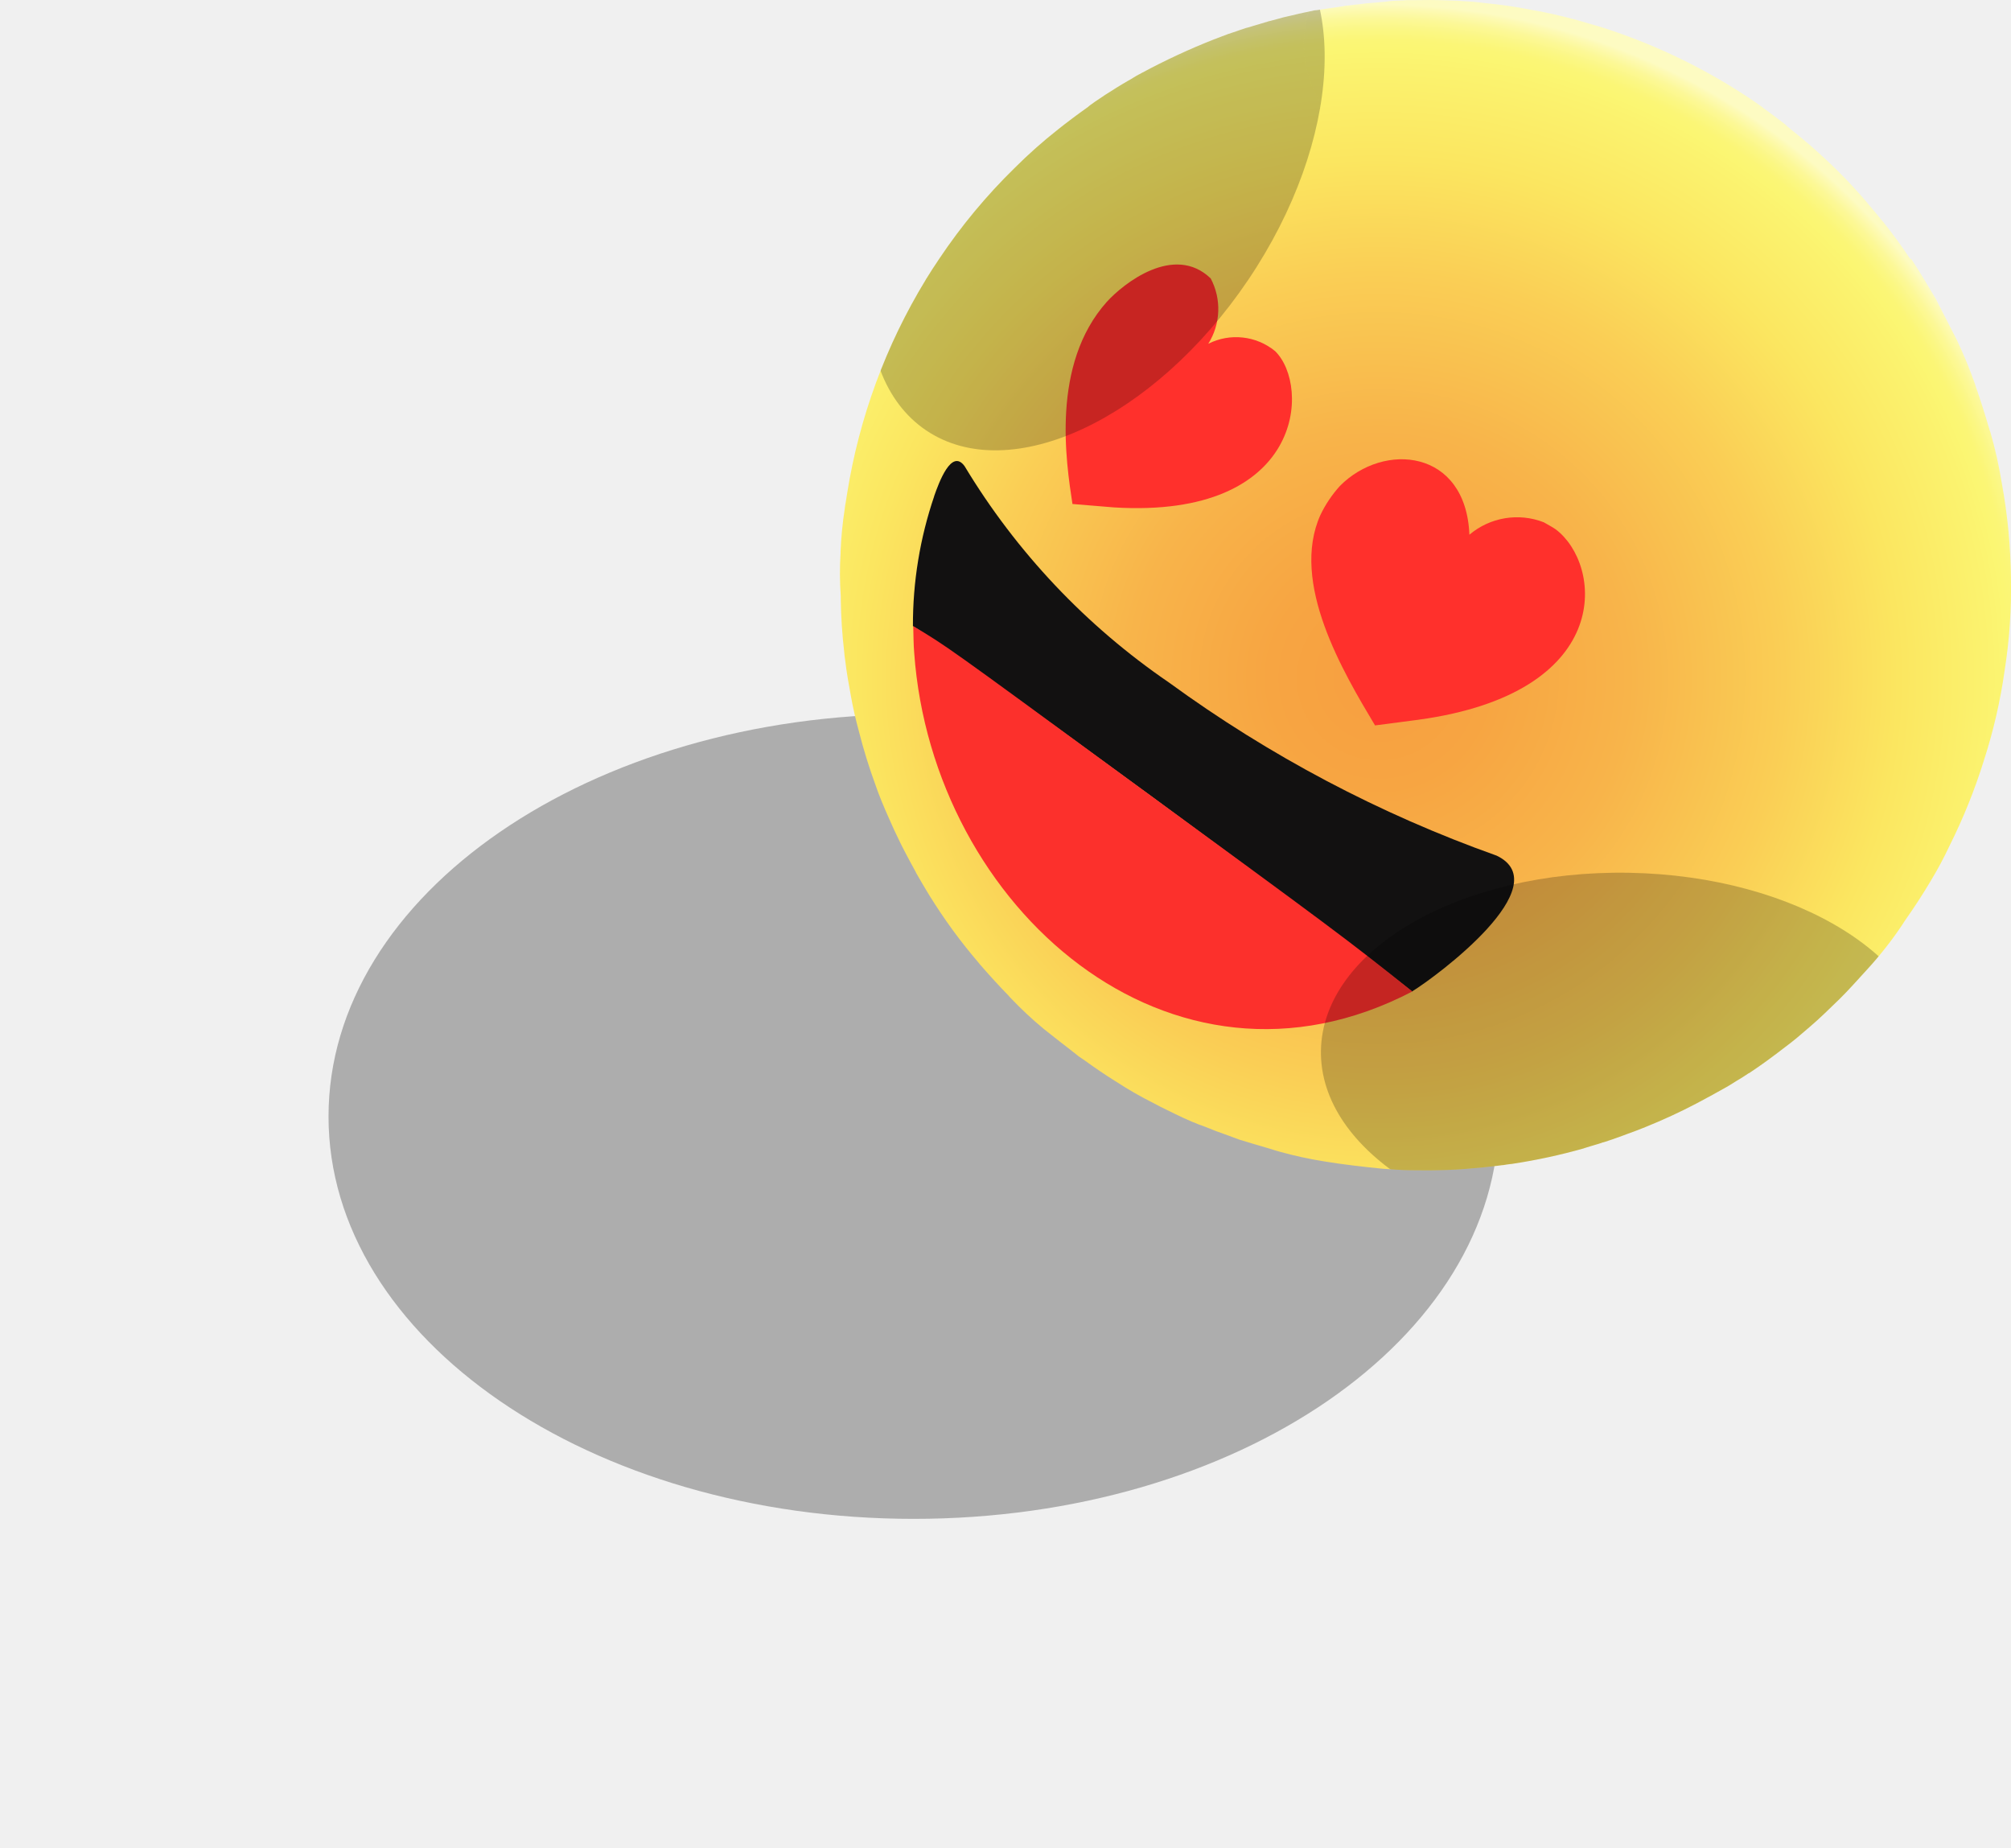
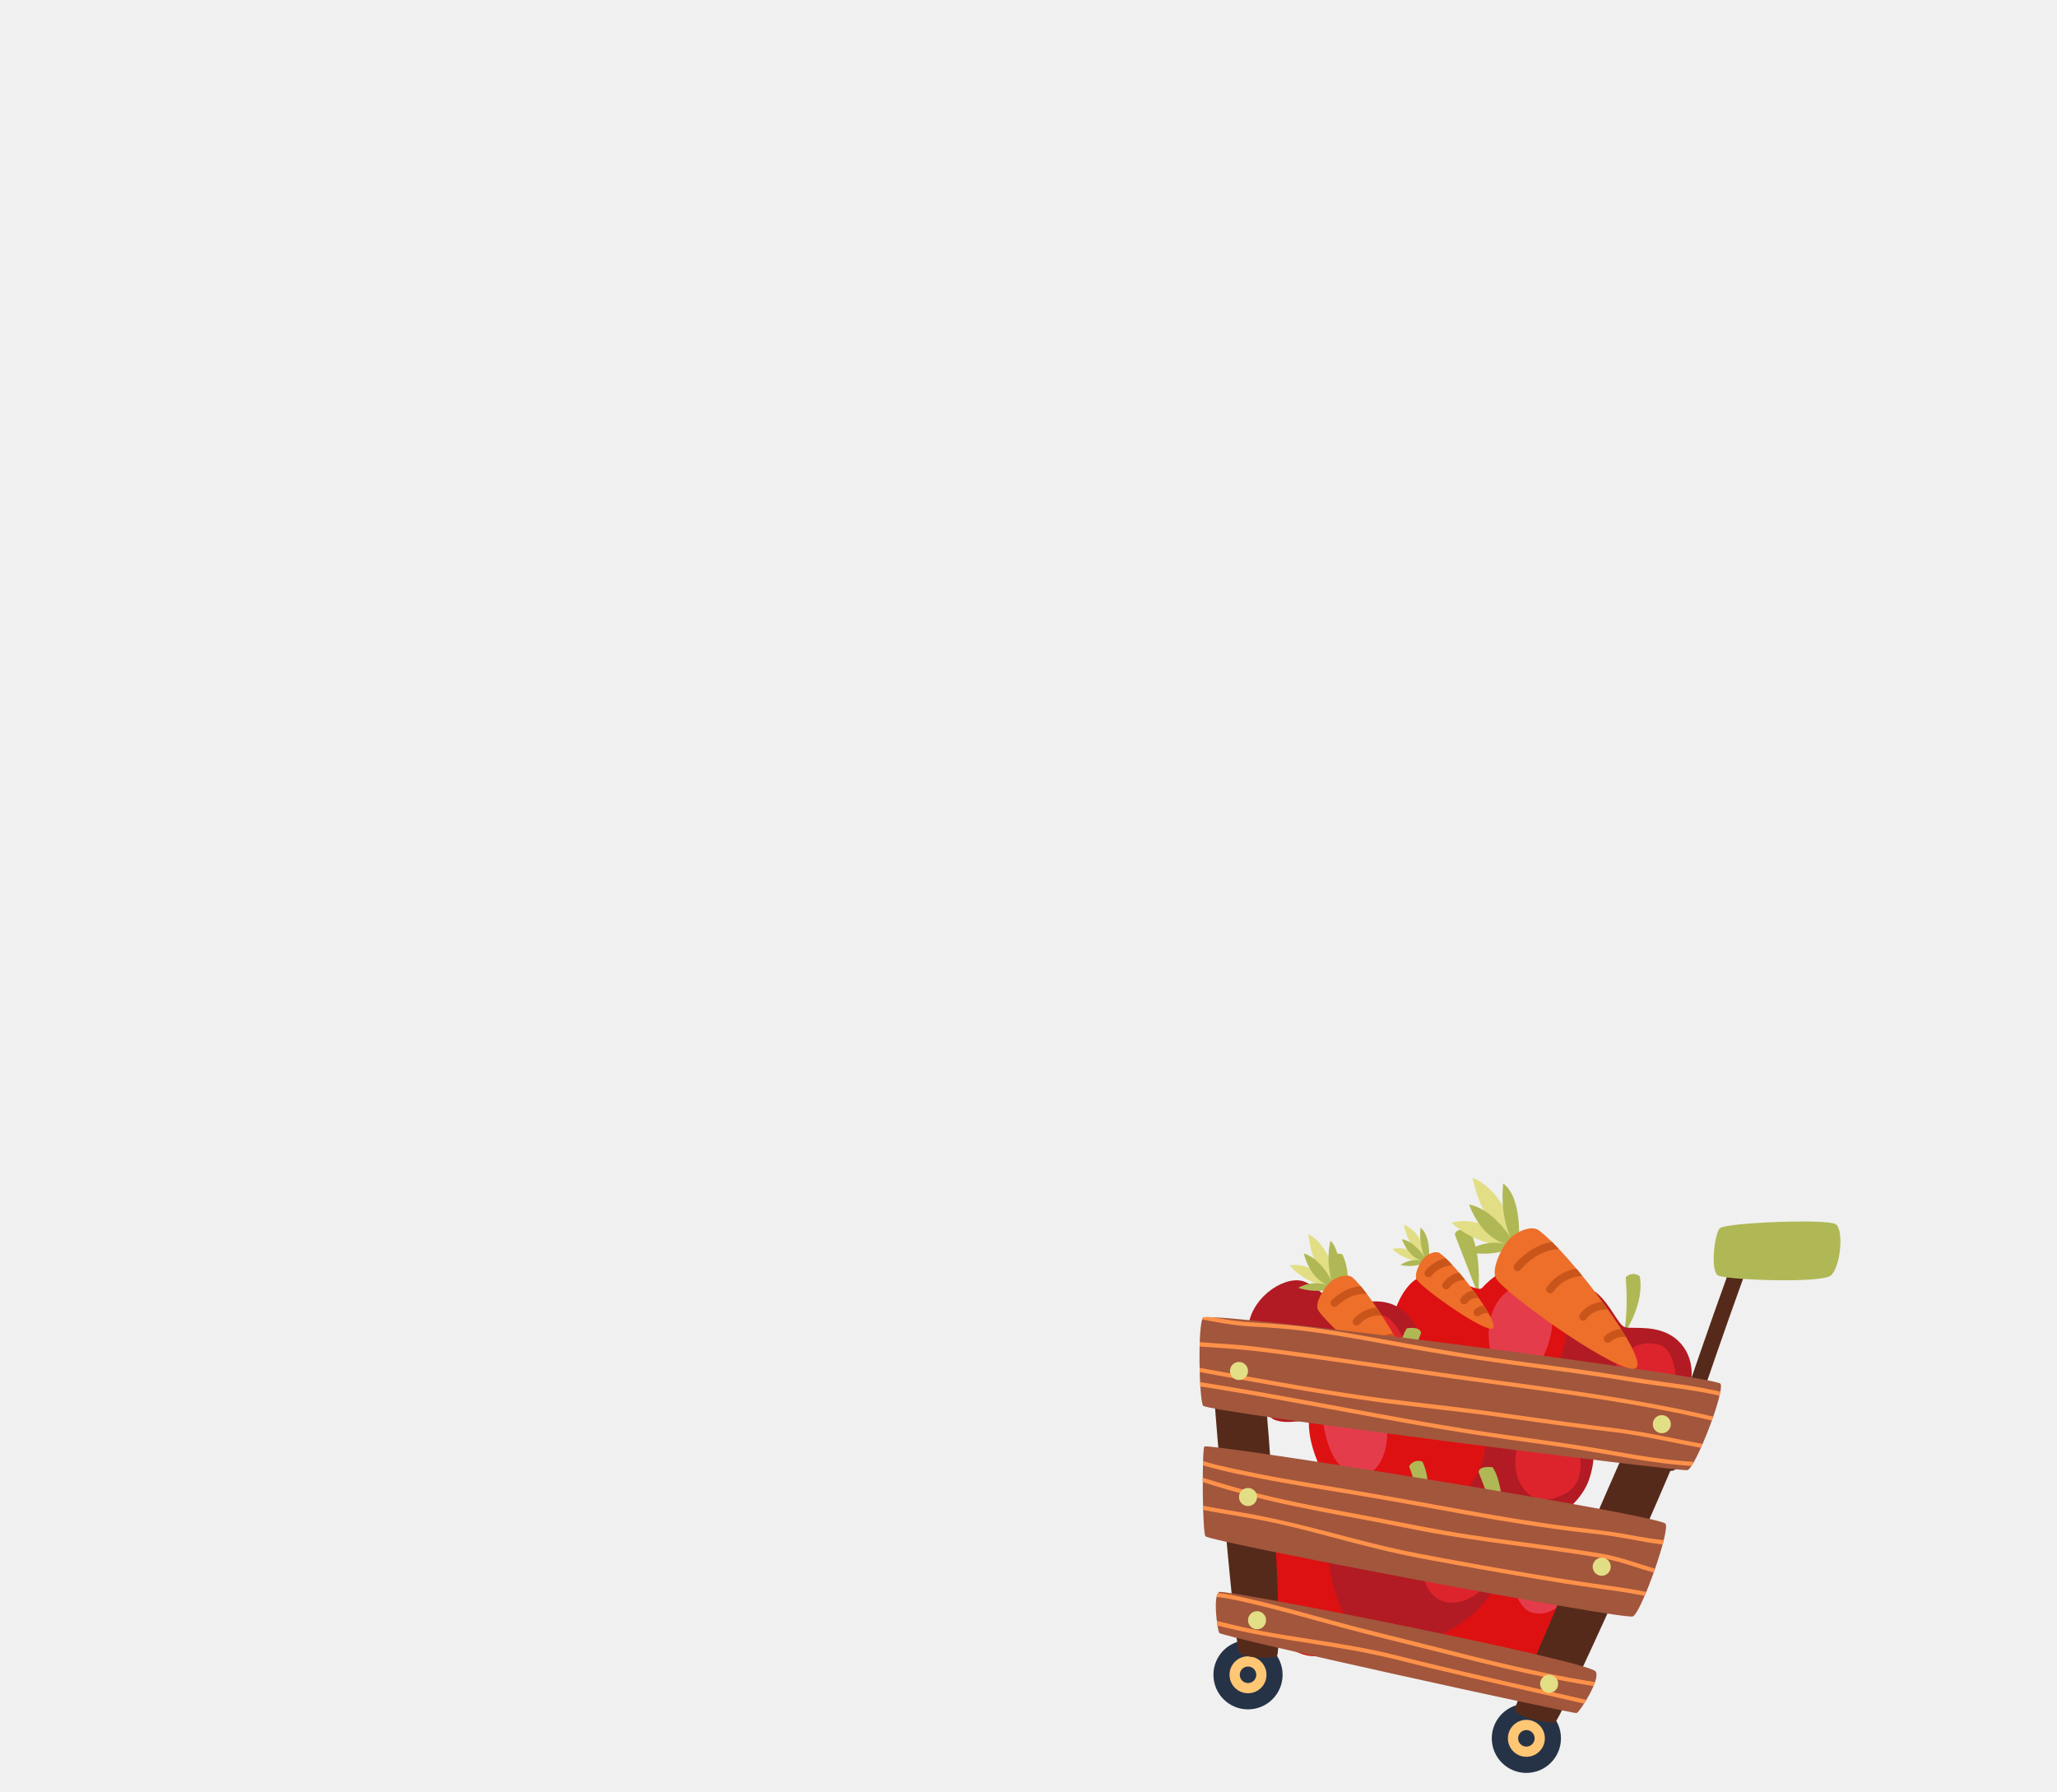
- <svg xmlns="http://www.w3.org/2000/svg" xmlns:xlink="http://www.w3.org/1999/xlink" width="82.478" height="75.758" viewBox="0 0 82.478 75.758">
+ <svg xmlns="http://www.w3.org/2000/svg" width="520" height="453" viewBox="0 0 520 453">
  <defs>
-     <radialGradient id="radial-gradient" cx="0.471" cy="0.58" r="0.575" gradientTransform="matrix(-0.999, -0.004, -0.004, 1, 0.933, 0.001)" gradientUnits="objectBoundingBox">
-       <stop offset="0" stop-color="#f79f40" />
-       <stop offset="0.163" stop-color="#f7a542" />
-       <stop offset="0.371" stop-color="#f8b44a" />
-       <stop offset="0.601" stop-color="#face55" />
-       <stop offset="0.771" stop-color="#fbe660" />
-       <stop offset="0.91" stop-color="#fbf36f" />
-       <stop offset="0.932" stop-color="#fbf672" />
-       <stop offset="0.947" stop-color="#fbf676" />
-       <stop offset="0.962" stop-color="#fbf783" />
-       <stop offset="0.978" stop-color="#fcf897" />
-       <stop offset="0.994" stop-color="#fdfab4" />
-       <stop offset="1" stop-color="#fdfbc2" />
-     </radialGradient>
-     <clipPath id="clip-path">
-       <path id="Trazado_116496" data-name="Trazado 116496" d="M52.65,29.84v-.06c0-.11-.03-.77-.15-1.75-.01-.09-.02-.17-.03-.26-.02-.12-.04-.25-.06-.38a23.894,23.894,0,0,0-3.15-8.77c0-.01-.01-.01-.01-.02-.17-.29-.35-.57-.54-.85h0a23.353,23.353,0,0,0-3.06-3.74,20.449,20.449,0,0,0-1.77-1.6c-.39-.32-.78-.62-1.19-.91a.265.265,0,0,1-.06-.05l-.05-.04-.21-.15c-.26-.18-.55-.37-.86-.57h0c-.01-.01-.02-.01-.03-.02-.15-.09-.3-.19-.47-.28-.07-.04-.15-.09-.22-.13s-.12-.07-.19-.11a1.092,1.092,0,0,0-.15-.08,25.413,25.413,0,0,0-2.93-1.4c-.26-.11-.47-.18-.58-.23l-.18-.07-.18-.07c-.01,0-.02-.01-.03-.01l-.04-.01-.3-.1-.04-.01c-.01,0-.03-.01-.04-.01l-.2-.07a2.759,2.759,0,0,0-.27-.08l-.23-.07c-.04-.01-.09-.03-.13-.04-.01,0-.03-.01-.04-.01s-.03-.01-.05-.01a.636.636,0,0,1-.07-.02l-.26-.07-.22-.06c-.07-.02-.14-.03-.21-.05h-.01l-.13-.03-.25-.06-.18-.04a2.049,2.049,0,0,0-.24-.05c-.01,0-.03-.01-.04-.01-.06-.01-.12-.03-.18-.04l-.11-.02-.13-.03h-.02l-.04-.01c-.02,0-.05-.01-.07-.01a1.766,1.766,0,0,1-.2-.04.6.6,0,0,0-.12-.02h0a2.068,2.068,0,0,1-.22-.04l-.19-.03c-.03-.01-.07-.01-.11-.02a.985.985,0,0,0-.17-.02,1,1,0,0,0-.16-.02l-.27-.03-.25-.03c-.03,0-.05-.01-.08-.01h-.02a1.641,1.641,0,0,0-.23-.02l-.34-.03c-.08-.01-.16-.01-.23-.02-.09-.01-.17-.01-.26-.02s-.18-.01-.27-.02A.97.97,0,0,1,29.76,7h-.37c-.48-.01-.96-.01-1.45,0-.11,0-.21,0-.31.01s-.22.01-.32.02c-.07,0-.13.01-.19.01-.16.01-.31.02-.46.04-.05,0-.11.01-.16.01-.22.02-.43.04-.64.07-.1.01-.2.02-.3.04h-.01c-.02,0-.04.01-.06.01q-.24.03-.45.06c-.11.02-.23.04-.34.05-.26.04-.47.08-.61.11-.7.14-1.38.3-2.06.5-.41.11-.77.22-1.21.38a24.021,24.021,0,0,0-5.31,2.61h0c-.17.11-.33.22-.49.33a.265.265,0,0,0-.06.05c-.28.2-.56.4-.84.61a.423.423,0,0,1-.07.05l-.02.02-.02.02c-.01.01-.02.02-.03.02s-.02.01-.03.02c-.08.06-.15.12-.23.18-.15.12-.3.24-.44.36-.08.07-.16.13-.24.2-.16.14-.32.27-.46.4l-.02.02-.02.02c-.03.03-.07.06-.1.09-.75.69-1.21,1.19-1.24,1.22-.23.25-.46.51-.69.77-.16.19-.33.38-.5.59-.01.01-.02.03-.04.04l-.03.03c-.34.42-.69.89-1.08,1.46l-.01.01-.01.01c-.01.01-.01.02-.02.02-.18.26-.36.55-.54.86-.16.26-.32.52-.46.75l-.46.88c-.15.29-.29.56-.42.82a16.758,16.758,0,0,0-.76,1.82h0v.01c-.22.6-.42,1.23-.6,1.84l-.01.02a.037.037,0,0,1-.01.03,17.968,17.968,0,0,0-.5,2.13,23.506,23.506,0,0,0-.17,7.66,22.794,22.794,0,0,0,.82,3.68,23.944,23.944,0,0,0,1.38,3.51,15.311,15.311,0,0,0,.75,1.42c.32.56.68,1.11,1.06,1.66.04.07.09.13.13.2a16,16,0,0,0,1.39,1.8c.34.37.78.88,1.14,1.24s.83.82,1.22,1.15h0c.42.37.6.53.99.83q.72.585,1.47,1.08h.01c.16.11.32.22.49.32.19.12.38.24.55.34.09.05.22.13.36.21a.573.573,0,0,1,.07.04c.15.09.33.18.52.29.04.02.09.05.13.07a22.789,22.789,0,0,0,2.12,1c.18.07.42.17.7.28l.24.09.42.15.3.1.11.03c.01,0,.01,0,.02.01l.16.05a2.759,2.759,0,0,0,.27.08l.26.08c.01,0,.02,0,.02.01a22.1,22.1,0,0,0,2.96.66l.09.01c.08.01.17.03.27.04h.03l.23.03.53.06c.24.03.56.05.79.07s.49.03.74.04h.02c.13.01.25.01.37.01.33.01.77,0,1.1.01s.79-.03,1.13-.05c.72-.06,1.68-.17,2.39-.28a18.747,18.747,0,0,0,1.84-.38c.14-.04.28-.08.43-.12.43-.12.87-.25,1.24-.36l.43-.16c.35-.12.69-.25,1.03-.38l.17-.06c.4-.15.89-.38,1.32-.59.19-.09.37-.18.55-.28a15.71,15.71,0,0,0,1.56-.88c.02-.01.03-.02.05-.03.41-.26.82-.52,1.22-.81.09-.06.18-.12.26-.17l.44-.34c.12-.09.23-.18.35-.27l.66-.52a14.289,14.289,0,0,0,1.37-1.26l.03-.03.07-.07c.35-.35.74-.77,1.2-1.29a.138.138,0,0,0,.03-.04h0a20.958,20.958,0,0,0,2.02-2.71c.01-.01.01-.02.02-.03.19-.3.38-.61.57-.95v-.01h0c.08-.14.16-.29.24-.44.11-.2.22-.41.31-.59l.09-.18c.16-.32.31-.65.47-.99.21-.47.41-.94.56-1.36h0c.26-.7.5-1.44.71-2.23.13-.48.25-.96.33-1.41.1-.48.18-.98.25-1.5.02-.12.03-.23.05-.34.08-.69.14-1.41.16-2.14v-.13C52.68,31.04,52.68,30.45,52.65,29.84Z" transform="translate(-4.654 -6.992)" />
+     <clipPath id="a">
+       <rect width="520" height="453" transform="translate(875.458 96.491)" fill="#fff" opacity="0.49" />
    </clipPath>
-     <linearGradient id="linear-gradient" x1="-0.166" y1="-323.933" x2="-1.166" y2="-323.933" gradientUnits="objectBoundingBox">
-       <stop offset="0" stop-color="#19b79c" />
-       <stop offset="0.405" stop-color="#1dbb9e" />
-       <stop offset="0.825" stop-color="#2ac8a3" />
-       <stop offset="0.997" stop-color="#31cfa6" />
-     </linearGradient>
-     <linearGradient id="linear-gradient-2" x1="-2.106" y1="-363.238" x2="-3.08" y2="-363.238" xlink:href="#linear-gradient" />
-     <clipPath id="clip-path-2">
-       <path id="Trazado_116504" data-name="Trazado 116504" d="M4.652,29.65v-.06a15.757,15.757,0,0,1,.17-1.74,2.335,2.335,0,0,1,.04-.26c.02-.12.04-.25.06-.38a24.088,24.088,0,0,1,3.22-8.75c0-.01.01-.01.01-.02.18-.29.36-.57.55-.85h0a23.39,23.39,0,0,1,3.09-3.72,20.134,20.134,0,0,1,1.78-1.58q.585-.465,1.2-.9a.265.265,0,0,0,.06-.05l.05-.04.21-.15c.26-.18.55-.37.86-.56h0c.01-.01.02-.01.03-.02.15-.09.31-.19.47-.28a2.53,2.53,0,0,0,.22-.13c.06-.04.12-.07.19-.11.05-.03.1-.05.15-.08a27.308,27.308,0,0,1,2.95-1.37c.26-.1.47-.18.58-.22l.18-.06.18-.06c.01,0,.02-.01.03-.01l.05-.02.3-.1.04-.01c.01,0,.03-.01.04-.01l.2-.06c.08-.02.19-.06.27-.08l.23-.07a.647.647,0,0,0,.13-.04c.01,0,.03-.01.04-.01s.03-.01.05-.01a.637.637,0,0,0,.07-.02l.26-.07.22-.06c.07-.02.14-.03.21-.05h.01l.13-.03c.08-.02.18-.04.25-.06l.18-.04c.08-.02.16-.03.24-.05.01,0,.03-.01.04-.01a1.163,1.163,0,0,0,.18-.04l.11-.01.13-.02h.02l.04-.01c.02,0,.05-.01.07-.01l.2-.03c.04-.01.09-.01.13-.02h0l.22-.03.19-.03a.516.516,0,0,0,.11-.02.985.985,0,0,1,.17-.02c.06-.01.11-.01.16-.02l.27-.03.25-.03c.03,0,.05-.01.08-.01h.02c.07-.01.15-.01.23-.02l.34-.03c.08-.01.16-.01.23-.02a1.569,1.569,0,0,1,.24-.03,2.437,2.437,0,0,1,.27-.01.86.86,0,0,1,.16-.01l.15-.01h.24c.49-.01.97-.01,1.45.01.11,0,.21.01.31.01s.22.01.32.02c.07,0,.13.01.19.01.16.01.31.02.46.04.05.01.11.01.16.02.22.02.43.05.64.07.1.01.2.03.3.04h.01c.02,0,.04.01.06.01.16.02.31.05.45.07l.34.06c.26.05.47.09.6.11.69.14,1.38.31,2.06.52.41.11.76.23,1.21.39a24.178,24.178,0,0,1,5.28,2.65h0c.16.11.33.22.49.34a.265.265,0,0,1,.06.05c.28.2.56.41.83.62a.424.424,0,0,0,.07.05l.02.02.02.02.03.03c.01.01.02.01.02.02.08.06.15.12.22.18.15.12.3.24.44.36.08.07.16.14.24.2.16.14.31.28.46.41l.02.02.02.02c.03.03.07.06.1.09.75.69,1.2,1.2,1.23,1.23.23.25.46.51.68.78.16.19.32.38.49.59.01.01.02.03.04.04l.02.03c.33.42.69.89,1.07,1.47l.04.01.01.01c.01.01.01.02.02.02.17.26.36.56.54.86.16.26.31.53.45.75l.45.88c.15.29.29.56.42.82a18.431,18.431,0,0,1,.75,1.83h0v.01c.21.6.41,1.23.59,1.85l.01.02a.037.037,0,0,0,.01.03,17.59,17.59,0,0,1,.48,2.14,22.71,22.71,0,0,1,.37,3.87,21.465,21.465,0,0,1-.26,3.8,21.96,21.96,0,0,1-.85,3.68,23.286,23.286,0,0,1-1.41,3.5,15.244,15.244,0,0,1-.76,1.42c-.33.56-.69,1.11-1.07,1.65-.04.07-.09.13-.13.2a15.2,15.2,0,0,1-1.41,1.79c-.34.37-.79.88-1.15,1.23s-.84.82-1.22,1.14h0c-.43.37-.6.52-1,.82-.49.38-.98.74-1.48,1.07H41.9c-.16.11-.32.21-.49.31-.19.12-.38.24-.55.33-.09.05-.22.12-.36.2a.574.574,0,0,0-.07.04c-.15.08-.33.18-.52.28-.04.02-.09.05-.13.07a23.108,23.108,0,0,1-2.12.98c-.18.07-.42.17-.71.27l-.24.09-.42.15-.3.1-.11.03c-.01,0-.01,0-.02.01l-.16.05c-.08.02-.19.06-.27.08l-.26.08c-.01,0-.02,0-.02.01a23.962,23.962,0,0,1-2.96.64l-.09.01c-.08.01-.17.02-.27.04H31.8l-.23.03-.53.06c-.24.02-.56.05-.79.07s-.49.03-.74.04h-.02c-.13,0-.25.01-.37.01-.33.01-.77,0-1.1,0s-.79-.04-1.13-.06c-.72-.07-1.68-.18-2.39-.3a16.281,16.281,0,0,1-1.84-.4c-.14-.04-.28-.08-.43-.13-.43-.12-.87-.26-1.24-.37l-.43-.16c-.35-.12-.69-.25-1.03-.39l-.17-.06c-.4-.15-.88-.38-1.32-.6-.19-.09-.37-.18-.55-.28a15.612,15.612,0,0,1-1.55-.89.219.219,0,0,0-.05-.03c-.41-.26-.81-.53-1.21-.82-.09-.06-.17-.12-.25-.17L14,49.97c-.12-.09-.23-.18-.35-.27l-.66-.52a15.233,15.233,0,0,1-1.36-1.27l-.03-.03-.06-.07c-.34-.35-.74-.78-1.19-1.3a.138.138,0,0,1-.03-.04h0a21.889,21.889,0,0,1-2-2.73c-.01-.01-.01-.02-.02-.03-.18-.3-.37-.61-.56-.95v-.01h0c-.08-.14-.16-.29-.24-.44-.11-.21-.22-.41-.31-.59l-.09-.18c-.16-.32-.31-.65-.46-.99-.21-.47-.41-.95-.55-1.36h0a22.441,22.441,0,0,1-.69-2.23c-.13-.48-.24-.96-.32-1.41-.09-.49-.18-.98-.24-1.5-.02-.12-.03-.23-.04-.34a21.166,21.166,0,0,1-.14-2.14v-.13A13.347,13.347,0,0,1,4.652,29.65Z" transform="translate(-4.627 -6.983)" fill="url(#radial-gradient)" />
+     <clipPath id="b">
+       <rect width="195.126" height="143.789" fill="none" />
+     </clipPath>
+     <clipPath id="c">
+       <path d="M.286,30.953C-.959,23.7,2.081-.589,5.1.011S12.97,26.443,12.2,30c-.388,1.788-4.281,3.307-6.521,3.539a5.647,5.647,0,0,1-.579.029c-2.128,0-4.555-1.12-4.811-2.614" transform="translate(0 0)" fill="none" />
+     </clipPath>
+     <clipPath id="d">
+       <path d="M172.258,43.659c1.321,1.649-6.359,21.465-8.347,21.863S42.471,50.815,41.478,49.224s-1.391-20.472,0-22.261c.071-.092.476-.135,1.176-.135,12.975,0,128.1,14.946,129.6,16.831" transform="translate(-40.577 -26.828)" fill="none" />
+     </clipPath>
+     <clipPath id="f">
+       <path d="M170.566,77.057c1.405,1.405-6.062,22.46-8.2,23.453S55.089,81.629,54.294,80.238s-.874-21.682-.278-22.675c.016-.027.113-.039.284-.039,6.279,0,113.944,17.213,116.265,19.534" transform="translate(-53.625 -57.523)" fill="none" />
+     </clipPath>
+     <clipPath id="h">
+       <path d="M166.139,112.193c1.432,1.822-4.024,10.335-4.819,10.533s-89.8-19.278-90.314-20.273-1.668-9.54,0-10.335a.655.655,0,0,1,.23-.026c5.31,0,92.763,17.377,94.9,20.1" transform="translate(-70.136 -92.093)" fill="none" />
+     </clipPath>
+     <clipPath id="j">
+       <path d="M.212,22.97C-.711,17.586,1.544-.437,3.783.008S9.625,19.624,9.052,22.262c-.288,1.327-3.177,2.454-4.839,2.626a4.189,4.189,0,0,1-.43.021C2.2,24.91.4,24.078.212,22.97" transform="translate(0 0)" fill="none" />
+     </clipPath>
+     <clipPath id="k">
+       <path d="M.389,42.126C-1.3,32.251,2.832-.8,6.937.015S17.652,35.988,16.6,40.827c-.528,2.434-5.826,4.5-8.875,4.816a7.684,7.684,0,0,1-.788.039c-2.9,0-6.2-1.525-6.548-3.557" transform="translate(0 0)" fill="none" />
    </clipPath>
  </defs>
-   <g id="Grupo_157926" data-name="Grupo 157926" transform="translate(13.474)">
-     <ellipse id="Elipse_4737" data-name="Elipse 4737" cx="24" cy="16.5" rx="24" ry="16.5" transform="translate(0 29.284)" fill="#0b0b0b" opacity="0.292" style="mix-blend-mode: multiply;isolation: isolate" />
-     <path id="Trazado_116493" data-name="Trazado 116493" d="M4.652,29.65v-.06a15.757,15.757,0,0,1,.17-1.74,2.335,2.335,0,0,1,.04-.26c.02-.12.04-.25.06-.38a24.088,24.088,0,0,1,3.22-8.75c0-.01.01-.01.01-.02.18-.29.36-.57.55-.85h0a23.39,23.39,0,0,1,3.09-3.72,20.134,20.134,0,0,1,1.78-1.58q.585-.465,1.2-.9a.265.265,0,0,0,.06-.05l.05-.04.21-.15c.26-.18.55-.37.86-.56h0c.01-.01.02-.01.03-.02.15-.09.31-.19.47-.28a2.53,2.53,0,0,0,.22-.13c.06-.04.12-.07.19-.11.05-.03.1-.05.15-.08a27.308,27.308,0,0,1,2.95-1.37c.26-.1.47-.18.58-.22l.18-.06.18-.06c.01,0,.02-.01.03-.01l.05-.02.3-.1.04-.01c.01,0,.03-.01.04-.01l.2-.06c.08-.02.19-.06.27-.08l.23-.07a.647.647,0,0,0,.13-.04c.01,0,.03-.01.04-.01s.03-.01.05-.01a.637.637,0,0,0,.07-.02l.26-.07.22-.06c.07-.02.14-.03.21-.05h.01l.13-.03c.08-.02.18-.04.25-.06l.18-.04c.08-.02.16-.03.24-.05.01,0,.03-.01.04-.01a1.163,1.163,0,0,0,.18-.04l.11-.01.13-.02h.02l.04-.01c.02,0,.05-.01.07-.01l.2-.03c.04-.01.09-.01.13-.02h0l.22-.03.19-.03a.516.516,0,0,0,.11-.02.985.985,0,0,1,.17-.02c.06-.01.11-.01.16-.02l.27-.03.25-.03c.03,0,.05-.01.08-.01h.02c.07-.01.15-.01.23-.02l.34-.03c.08-.01.16-.01.23-.02a1.569,1.569,0,0,1,.24-.03,2.437,2.437,0,0,1,.27-.01.86.86,0,0,1,.16-.01l.15-.01h.24c.49-.01.97-.01,1.45.01.11,0,.21.01.31.01s.22.01.32.02c.07,0,.13.01.19.01.16.01.31.02.46.04.05.01.11.01.16.02.22.02.43.05.64.07.1.01.2.03.3.04h.01c.02,0,.04.01.06.01.16.02.31.05.45.07l.34.06c.26.05.47.09.6.11.69.14,1.38.31,2.06.52.41.11.76.23,1.21.39a24.178,24.178,0,0,1,5.28,2.65h0c.16.11.33.22.49.34a.265.265,0,0,1,.06.05c.28.2.56.41.83.62a.424.424,0,0,0,.07.05l.02.02.02.02.03.03c.01.01.02.01.02.02.08.06.15.12.22.18.15.12.3.24.44.36.08.07.16.14.24.2.16.14.31.28.46.41l.02.02.02.02c.03.03.07.06.1.09.75.69,1.2,1.2,1.23,1.23.23.25.46.51.68.78.16.19.32.38.49.59.01.01.02.03.04.04l.02.03c.33.42.69.89,1.07,1.47l.04.01.01.01c.01.01.01.02.02.02.17.26.36.56.54.86.16.26.31.53.45.75l.45.88c.15.29.29.56.42.82a18.431,18.431,0,0,1,.75,1.83h0v.01c.21.6.41,1.23.59,1.85l.01.02a.037.037,0,0,0,.01.03,17.59,17.59,0,0,1,.48,2.14,22.71,22.71,0,0,1,.37,3.87,21.465,21.465,0,0,1-.26,3.8,21.96,21.96,0,0,1-.85,3.68,23.286,23.286,0,0,1-1.41,3.5,15.244,15.244,0,0,1-.76,1.42c-.33.56-.69,1.11-1.07,1.65-.04.07-.09.13-.13.2a15.2,15.2,0,0,1-1.41,1.79c-.34.37-.79.88-1.15,1.23s-.84.82-1.22,1.14h0c-.43.37-.6.52-1,.82-.49.38-.98.74-1.48,1.07H41.9c-.16.11-.32.21-.49.31-.19.12-.38.24-.55.33-.09.05-.22.12-.36.2a.574.574,0,0,0-.07.04c-.15.08-.33.18-.52.28-.04.02-.09.05-.13.07a23.108,23.108,0,0,1-2.12.98c-.18.07-.42.17-.71.27l-.24.09-.42.15-.3.1-.11.03c-.01,0-.01,0-.02.01l-.16.05c-.08.02-.19.06-.27.08l-.26.08c-.01,0-.02,0-.02.01a23.962,23.962,0,0,1-2.96.64l-.09.01c-.08.01-.17.02-.27.04H31.8l-.23.03-.53.06c-.24.02-.56.05-.79.07s-.49.03-.74.04h-.02c-.13,0-.25.01-.37.01-.33.01-.77,0-1.1,0s-.79-.04-1.13-.06c-.72-.07-1.68-.18-2.39-.3a16.281,16.281,0,0,1-1.84-.4c-.14-.04-.28-.08-.43-.13-.43-.12-.87-.26-1.24-.37l-.43-.16c-.35-.12-.69-.25-1.03-.39l-.17-.06c-.4-.15-.88-.38-1.32-.6-.19-.09-.37-.18-.55-.28a15.612,15.612,0,0,1-1.55-.89.219.219,0,0,0-.05-.03c-.41-.26-.81-.53-1.21-.82-.09-.06-.17-.12-.25-.17L14,49.97c-.12-.09-.23-.18-.35-.27l-.66-.52a15.233,15.233,0,0,1-1.36-1.27l-.03-.03-.06-.07c-.34-.35-.74-.78-1.19-1.3a.138.138,0,0,1-.03-.04h0a21.889,21.889,0,0,1-2-2.73c-.01-.01-.01-.02-.02-.03-.18-.3-.37-.61-.56-.95v-.01h0c-.08-.14-.16-.29-.24-.44-.11-.21-.22-.41-.31-.59l-.09-.18c-.16-.32-.31-.65-.46-.99-.21-.47-.41-.95-.55-1.36h0a22.441,22.441,0,0,1-.69-2.23c-.13-.48-.24-.96-.32-1.41-.09-.49-.18-.98-.24-1.5-.02-.12-.03-.23-.04-.34a21.166,21.166,0,0,1-.14-2.14v-.13A13.347,13.347,0,0,1,4.652,29.65Z" transform="translate(16.349 -6.983)" fill="url(#radial-gradient)" />
-     <g id="Grupo_86225" data-name="Grupo 86225" transform="translate(20.955 0.009)" clip-path="url(#clip-path)">
-       <path id="Trazado_116494" data-name="Trazado 116494" d="M50.67,21.64a4.37,4.37,0,0,1,.18-.46C50.8,21.33,50.74,21.48,50.67,21.64Z" transform="translate(-48.844 -6.992)" fill="url(#linear-gradient)" />
-       <path id="Trazado_116495" data-name="Trazado 116495" d="M4.7,34.92c.03-.14.05-.28.08-.41C4.75,34.65,4.73,34.79,4.7,34.92Z" transform="translate(43.196 -6.992)" fill="url(#linear-gradient-2)" />
-     </g>
-     <path id="Trazado_116497" data-name="Trazado 116497" d="M25.873,27.33A16.375,16.375,0,0,0,25,32.66c2.26,1.39,16.97,12.2,20.47,14.98,1.03-.63,6.02-4.35,3.47-5.57a52.925,52.925,0,0,1-13.44-7.1,28.664,28.664,0,0,1-8.38-8.87c-.54-.75-1.06.69-1.25,1.23" transform="translate(-1.032 -6.983)" fill="#121111" />
-     <path id="Trazado_116499" data-name="Trazado 116499" d="M29.22,33.76c.75,10.43,10.52,19.05,20.43,13.88-2.65-2.12-3.33-2.62-11.66-8.71-7.45-5.46-7.45-5.46-8.81-6.27.01.33.01.77.04,1.1" transform="translate(-5.199 -6.983)" fill="#fc302c" />
-     <g id="Grupo_86231" data-name="Grupo 86231" transform="translate(40.307 18.833)">
-       <path id="Trazado_116501" data-name="Trazado 116501" d="M22.473,28.1c-1.25,2.78.93,6.44,2.24,8.63.65-.09,1.52-.19,2.17-.29,7.67-1.22,7.14-6.32,5.24-7.75-.14-.1-.34-.2-.49-.29a3.024,3.024,0,0,0-3.05.51c-.14-3.51-3.51-3.82-5.31-2a4.969,4.969,0,0,0-.8,1.19" transform="translate(-22.099 -25.816)" fill="#ff302c" />
-     </g>
-     <g id="Grupo_86232" data-name="Grupo 86232" transform="translate(30.232 10.846)">
-       <path id="Trazado_116503" data-name="Trazado 116503" d="M35.806,19.36c-2.3,2.57-1.67,6.58-1.41,8.29.51.04,1.19.1,1.7.14,7.78.48,8.08-4.98,6.61-6.41a2.529,2.529,0,0,0-2.74-.3,2.679,2.679,0,0,0,.1-2.68c-1.5-1.44-3.58.21-4.26.96" transform="translate(-34.117 -17.829)" fill="#ff302c" />
-     </g>
-     <g id="Enmascarar_grupo_59" data-name="Enmascarar grupo 59" transform="translate(20.976 0)" clip-path="url(#clip-path-2)">
-       <g id="Grupo_86233" data-name="Grupo 86233" transform="translate(-2.683 -7.272)" opacity="0.561" style="mix-blend-mode: multiply;isolation: isolate">
-         <g id="Grupo_86230" data-name="Grupo 86230" transform="translate(0)">
-           <ellipse id="Elipse_4734" data-name="Elipse 4734" cx="12.5" cy="7.5" rx="12.5" ry="7.5" transform="translate(21.707 1.557)" fill="#fff" opacity="0.743" />
-           <ellipse id="Elipse_4735" data-name="Elipse 4735" cx="12.5" cy="7.5" rx="12.5" ry="7.5" transform="translate(26.415 8.388) rotate(124)" opacity="0.387" />
-           <ellipse id="Elipse_4736" data-name="Elipse 4736" cx="12.5" cy="7.5" rx="12.5" ry="7.5" transform="matrix(-1, -0.017, 0.017, -1, 47.282, 58.274)" opacity="0.387" />
+   <g transform="translate(-875.458 -96.491)" clip-path="url(#a)">
+     <g transform="translate(859.837 95.863)">
+       <g transform="translate(298.748 295.117)">
+         <g transform="translate(0 9.921)">
+           <g clip-path="url(#b)">
+             <path d="M44.407,10.276S27.751,5.6,25.764,8.381,5.62,65.043,5.62,65.043" transform="translate(133.639 0.388)" fill="none" stroke="#552a1a" stroke-linecap="round" stroke-miterlimit="10" stroke-width="4" />
+             <path d="M1.611,1.664C.261,2.713-.969,12.512,1.117,13.647s26.135,2.045,28.519,0S33.014,2.061,30.827.67,3.4.273,1.611,1.664" transform="translate(150.085 4.389)" fill="#b0b855" />
+             <path d="M78.579,127.39a8.745,8.745,0,1,0,8.745-8.745,8.745,8.745,0,0,0-8.745,8.745" transform="translate(15.408 7.654)" fill="#263347" />
+             <path d="M82.406,127.143a4.671,4.671,0,1,0,4.671-4.671,4.672,4.672,0,0,0-4.671,4.671" transform="translate(15.656 7.901)" fill="#ffc674" />
+             <path d="M84.831,126.987A2.089,2.089,0,1,0,86.92,124.9a2.089,2.089,0,0,0-2.089,2.089" transform="translate(15.814 8.058)" fill="#263347" />
+             <path d="M144.682,112.3a8.745,8.745,0,1,0,8.745-8.745,8.745,8.745,0,0,0-8.745,8.745" transform="translate(-121.062 6.681)" fill="#263347" />
+             <path d="M148.509,112.052a4.671,4.671,0,1,0,4.671-4.671,4.672,4.672,0,0,0-4.671,4.671" transform="translate(-120.815 6.928)" fill="#ffc674" />
+             <path d="M150.934,111.9a2.089,2.089,0,1,0,2.089-2.089,2.088,2.088,0,0,0-2.089,2.089" transform="translate(-120.657 7.084)" fill="#263347" />
+             <path d="M59.672,31.946s5.446-7.613,4.118-14.791a2.663,2.663,0,0,0-3.55.249s.816,8.739-.567,14.542" transform="translate(67.606 1.069)" fill="#b0b855" />
+             <path d="M74.062,29.867c-1.831-.377-3.508-5.464-7.256-8.674s-13.626-.525-16.872,6.685-3.129,22.356-.069,24.7,8.01,1.8,8.89,3.084,3.2,5.182,4.963,5.518,17.972-1.491,23.606-9.757,3.683-15.449-.783-18.859-10.357-2.264-12.478-2.7" transform="translate(53.736 1.281)" fill="#b21b23" />
+             <path d="M63.9,33.421c5.02,1.38,6.566,16.851-1.861,18.912s-11.446-3.91-10.594-9.468S57.038,31.535,63.9,33.421" transform="translate(72.497 2.133)" fill="#dd242d" />
+             <path d="M104.006,22.612s1.025-11.329-2.354-16.5c0,0-3.379-.6-3.578,1.192Z" transform="translate(-13.429 0.388)" fill="#b0b855" />
+             <path d="M100.327,20.211c-1.287,1.4-10.037-4.969-15.6-2.783s-10.932,15.72-4.968,25.747S91.482,54.4,93.868,53.5s5.167-2.286,7.553-.7,8.585,3.1,13.515-4.67,11.84-21.7,1.59-29.317c-5.842-4.341-10.335-4.969-16.2,1.391" transform="translate(-8.823 1)" fill="#dd1112" />
+             <path d="M86.191,20.307c4.887-2.848,11.577,4.422,10.388,10.513S92.5,43.039,86.191,42.075s-8.3-16.932,0-21.768" transform="translate(12.516 1.269)" fill="#e53c4c" />
+             <path d="M132.5,27.3s3.205-8.8,0-15.353a2.663,2.663,0,0,0-3.354,1.192s3.131,8.2,3.354,14.161" transform="translate(-76.281 0.758)" fill="#b0b855" />
+             <path d="M135.927,24.955c-1.865.129-4.845-4.323-9.317-6.409s-13.267,3.149-14.459,10.966,2.982,22.375,6.558,23.816,8.2-.417,9.391.587,4.472,4.134,6.261,3.984,16.913-6.257,20.124-15.73-.6-15.872-5.813-17.958-10.584.6-12.745.745" transform="translate(-79.706 1.167)" fill="#b21b23" />
+             <path d="M124.617,26.359c5.207-.017,10.844,14.473,3.28,18.718s-12.075-.7-12.745-6.28,2.349-12.415,9.466-12.439" transform="translate(-58.93 1.701)" fill="#dd242d" />
+             <path d="M91.356,52s3.205-8.8,0-15.353A2.663,2.663,0,0,0,88,37.839s3.131,8.2,3.354,14.161" transform="translate(8.666 2.352)" fill="#b0b855" />
+             <path d="M94.781,49.654c-1.865.129-4.845-4.323-9.317-6.409S72.2,46.394,71.005,54.21s2.982,22.375,6.558,23.816,8.2-.417,9.391.587,4.472,4.134,6.261,3.984,16.913-6.257,20.124-15.73-.6-15.872-5.813-17.958-10.584.6-12.745.745" transform="translate(5.241 2.76)" fill="#b21b23" />
+             <path d="M83.471,51.058c5.207-.017,10.844,14.473,3.28,18.718s-12.075-.7-12.745-6.28,2.349-12.415,9.466-12.439" transform="translate(26.017 3.294)" fill="#dd242d" />
+             <path d="M111.951,45.982s-1.025-11.329,2.354-16.5c0,0,3.379-.6,3.578,1.192Z" transform="translate(-41.775 1.896)" fill="#b0b855" />
+             <path d="M117.969,43.581c1.287,1.4,10.037-4.969,15.6-2.783s10.932,15.72,4.969,25.747-11.727,11.221-14.112,10.327-5.167-2.286-7.553-.7-8.585,3.1-13.515-4.67-11.84-21.7-1.59-29.317c5.842-4.341,10.335-4.969,16.2,1.391" transform="translate(-48.719 2.507)" fill="#dd1112" />
+             <path d="M130.37,43.677c-4.887-2.848-11.577,4.422-10.388,10.513s4.079,12.22,10.388,11.255,8.3-16.932,0-21.768" transform="translate(-68.322 2.777)" fill="#e53c4c" />
+             <path d="M98.365,79.023s1.025-11.329-2.354-16.5c0,0-3.379-.6-3.578,1.192Z" transform="translate(-1.783 4.028)" fill="#b0b855" />
+             <path d="M94.686,76.622c-1.287,1.4-10.037-4.969-15.6-2.783s-10.932,15.72-4.968,25.747,11.726,11.221,14.111,10.327,5.167-2.286,7.553-.7,8.585,3.1,13.515-4.67,11.84-21.7,1.59-29.317c-5.842-4.341-10.335-4.969-16.2,1.391" transform="translate(2.822 4.639)" fill="#dd1112" />
+             <path d="M80.55,76.718c4.887-2.848,11.577,4.422,10.388,10.513S86.858,99.45,80.55,98.486s-8.3-16.932,0-21.768" transform="translate(24.161 4.908)" fill="#e53c4c" />
+             <path d="M144.307,77.678s-1.254-11.306-5.6-15.7c0,0-3.43.089-3.268,1.882Z" transform="translate(-93.357 3.999)" fill="#b0b855" />
+             <path d="M133.6,75.3c-.981,1.624-10.825-2.868-15.842.384s-7.579,17.583.263,26.221,13.728,8.658,15.887,7.306,4.608-3.27,7.262-2.188,9.031,1.329,12.313-7.272,7.275-23.625-4.287-29.044c-6.589-3.089-11.118-2.809-15.6,4.592" transform="translate(-82.098 4.442)" fill="#dd1112" />
+             <path d="M120.171,73.966c4.221-3.765,12.226,2.026,12.275,8.231s-1.562,12.788-7.936,13.1S113,80.361,120.171,73.966" transform="translate(-61.54 4.695)" fill="#e53c4c" />
+             <path d="M113.5,76.519s3.205-8.8,0-15.353a2.663,2.663,0,0,0-3.354,1.192s3.131,8.2,3.354,14.161" transform="translate(-37.051 3.934)" fill="#b0b855" />
+             <path d="M116.925,74.173c-1.865.129-4.845-4.323-9.317-6.409S94.341,70.913,93.149,78.729s2.982,22.375,6.558,23.816,8.2-.417,9.391.587,4.472,4.133,6.261,3.984,16.913-6.257,20.124-15.73-.6-15.872-5.813-17.958-10.585.6-12.745.745" transform="translate(-40.476 4.342)" fill="#b21b23" />
+             <path d="M105.615,75.577c5.207-.017,10.844,14.473,3.28,18.718s-12.075-.7-12.745-6.28S98.5,75.6,105.615,75.577" transform="translate(-19.7 4.876)" fill="#dd242d" />
+             <path d="M92.26,45.164c1.113,1.852-35.213,82.945-36.687,83.144s-9.764-1.132-10.02-3.38,34.385-80.5,34.981-81.887,10.732.468,11.727,2.123" transform="translate(54.352 2.745)" fill="#552a1a" />
+             <path d="M157.287,30.859c2.282.914,7.261,80.975,5.172,81.57s-8.25.374-9.442-1.006-7.752-78.5-7.355-80.285,8.643-1.471,11.625-.28" transform="translate(-122.875 1.928)" fill="#552a1a" />
+             <g transform="matrix(-0.788, 0.616, -0.616, -0.788, 78.979, 42.135)">
+               <g transform="translate(0 0)">
+                 <g transform="translate(0)">
+                   <path d="M3.012.253S-1.925,7.815.842,14.084c0,0,4.022-5.952,3.365-11.3,0,0,.842,5.582,5.26,8.02A16.271,16.271,0,0,0,4.459,0Z" transform="translate(2.574 32.425)" fill="#e2de85" />
+                   <path d="M5.923,0S-.655,5.511.053,10.174A20.239,20.239,0,0,0,6.025,2.062s-1.271,6.129,1.31,9.715c0,0,2.76-5.661.2-9.969a9.179,9.179,0,0,0,6.271,4S10.98,1.2,5.923,0" transform="translate(0 31.608)" fill="#b0b855" />
+                   <path d="M.286,30.953c.28,1.631,3.148,2.817,5.389,2.585S11.809,31.787,12.2,30C12.97,26.443,8.114.612,5.1.011S-.959,23.7.286,30.953" transform="translate(1.078 0)" fill="#ed6f29" />
+                 </g>
+               </g>
+               <g transform="translate(1.078 0.001)" clip-path="url(#c)">
+                 <path d="M8.172,2.23S3.389,2.919,0,0" transform="translate(-0.324 26.523)" fill="none" stroke="#c9551b" stroke-linecap="round" stroke-miterlimit="10" stroke-width="2" />
+                 <path d="M6.334,1.677A7.589,7.589,0,0,1,0,0" transform="translate(0.038 19.908)" fill="none" stroke="#c9551b" stroke-linecap="round" stroke-miterlimit="10" stroke-width="2" />
+                 <path d="M4.538,1.434S2.424,2.088,0,0" transform="translate(0.963 12.24)" fill="none" stroke="#c9551b" stroke-linecap="round" stroke-miterlimit="10" stroke-width="2" />
+                 <path d="M3.265,1.652A4.5,4.5,0,0,1,0,0" transform="translate(1.805 5.901)" fill="none" stroke="#c9551b" stroke-linecap="round" stroke-miterlimit="10" stroke-width="2" />
+               </g>
+             </g>
+             <path d="M172.258,43.659c1.32,1.65-6.361,21.466-8.348,21.863S42.471,50.815,41.477,49.224s-1.391-20.472,0-22.261,129.191,14.708,130.781,16.7" transform="translate(-20.478 1.731)" fill="#a2563c" />
+           </g>
+           <g transform="translate(20.098 28.559)">
+             <g clip-path="url(#d)">
+               <path d="M188.2,48.3c-8.994-2.9-18.458-3.471-27.724-5.019-10.185-1.7-20.429-2.987-30.66-4.369s-20.385-3.084-30.536-4.974c-10.127-1.884-20.3-3.684-30.592-4.342-2.519-.162-5.035-.231-7.543-.532-2.364-.284-4.714-.682-7.055-1.117a140.117,140.117,0,0,0-14.546-2.336q-1.822-.142-3.648-.149a.533.533,0,0,1,0-1.065c9.851.033,19.293,3.415,29.1,3.942,5.111.275,10.188.683,15.264,1.36S90.4,31.239,95.446,32.156c10.2,1.853,20.363,3.751,30.633,5.182,10.225,1.424,20.478,2.65,30.676,4.263,4.813.762,9.626,1.456,14.452,2.128A120.77,120.77,0,0,1,185.155,46.3q1.68.439,3.331.973c.649.21.372,1.237-.283,1.026" transform="translate(-51.496 -26.985)" fill="#ff9149" />
+               <path d="M186.414,55.459c-9.841-2.755-19.846-4.881-29.91-6.643-10.111-1.77-20.279-3.184-30.45-4.552s-20.364-2.771-30.535-4.257c-10.443-1.524-20.891-3.019-31.353-4.4-4.748-.629-9.489-1.025-14.266-1.36a93.98,93.98,0,0,1-13.942-1.737q-1.709-.382-3.381-.9c-.654-.2-.375-1.228.283-1.026,9.076,2.789,18.688,2.343,28.019,3.525,10.358,1.311,20.694,2.807,31.025,4.307,10.243,1.487,20.486,2.955,30.744,4.329,10.126,1.356,20.252,2.719,30.33,4.4s20.1,3.672,29.971,6.274q1.876.5,3.746,1.019a.533.533,0,0,1-.283,1.026" transform="translate(-46.328 -26.587)" fill="#ff9149" />
+               <path d="M192.13,60.32c-9.785-1.168-19.3-3.932-29.1-5.031-10.064-1.128-20.08-2.633-30.113-4-10.111-1.377-20.271-2.342-30.377-3.743-10-1.386-19.952-3.075-29.888-4.851-10-1.788-19.989-3.663-30-5.407q-1.854-.324-3.709-.64c-.674-.115-.389-1.141.283-1.027,9.972,1.7,19.917,3.559,29.872,5.358,9.932,1.794,19.876,3.53,29.864,4.99,10.039,1.467,20.137,2.425,30.2,3.75,10.108,1.332,20.188,2.867,30.308,4.1,4.875.594,9.7,1.228,14.527,2.171,4.8.937,9.577,1.991,14.41,2.75q1.857.292,3.723.516c.672.08.68,1.145,0,1.065" transform="translate(-58.661 -26.261)" fill="#ff9149" />
+               <path d="M186.929,64.32a4.73,4.73,0,0,0-1.7-.375c-.819-.09-1.64-.138-2.462-.186-1.907-.111-3.815-.238-5.719-.41-4.732-.428-9.425-1.184-14.107-1.984-4.936-.844-9.865-1.71-14.819-2.445-4.938-.732-9.885-1.4-14.829-2.092-9.865-1.386-19.681-3.054-29.482-4.832-9.848-1.786-19.681-3.658-29.533-5.418-9.808-1.752-19.639-3.4-29.514-4.735q-1.924-.262-3.85-.506c-.671-.085-.679-1.151,0-1.065,9.934,1.264,19.822,2.85,29.685,4.577,9.906,1.736,19.787,3.61,29.68,5.424s19.785,3.584,29.736,5.021c9.976,1.44,19.968,2.725,29.9,4.474,4.815.848,9.641,1.689,14.5,2.245,2.221.253,4.446.407,6.675.577,1.6.121,3.205.144,4.792.373a4.62,4.62,0,0,1,1.589.438c.6.329.064,1.248-.538.919" transform="translate(-55.716 -25.961)" fill="#ff9149" />
+             </g>
+           </g>
+           <g clip-path="url(#b)">
+             <path d="M52.482,52.394a2.286,2.286,0,1,0,2.287-2.286,2.286,2.286,0,0,0-2.287,2.286" transform="translate(82.204 3.233)" fill="#e2de85" />
+             <path d="M152.9,39.763a2.286,2.286,0,1,0,2.286-2.286,2.285,2.285,0,0,0-2.286,2.286" transform="translate(-125.104 2.418)" fill="#e2de85" />
+             <path d="M170.566,77.057c1.405,1.405-6.062,22.459-8.2,23.453S55.089,81.628,54.294,80.237s-.874-21.681-.278-22.675,114.164,17.111,116.55,19.5" transform="translate(-32.699 3.711)" fill="#a2563c" />
+           </g>
+           <g transform="translate(20.926 61.234)">
+             <g clip-path="url(#f)">
+               <path d="M184.613,82.75a70.162,70.162,0,0,1-13.424-1.367c-2.27-.395-4.535-.815-6.81-1.177-2.311-.367-4.632-.608-6.956-.872-9.647-1.1-19.233-2.669-28.79-4.367s-19.093-3.513-28.671-5.1C90.55,68.31,81.118,66.84,71.772,64.9a112.3,112.3,0,0,1-11.8-2.88,80.439,80.439,0,0,0-10.382-3.108,12.5,12.5,0,0,0-2.115-.213.533.533,0,0,1,0-1.065c3.3.028,6.6,1.3,9.688,2.331,1.764.591,3.526,1.2,5.313,1.715,1.839.533,3.722.913,5.59,1.332,9.3,2.085,18.723,3.617,28.13,5.161,9.55,1.567,19.065,3.3,28.589,5.025,9.64,1.743,19.3,3.414,29.023,4.637,4.593.578,9.184,1.032,13.747,1.829a119.318,119.318,0,0,0,13.731,1.96q1.664.094,3.33.061a.533.533,0,0,1,0,1.065" transform="translate(-60.915 -57.516)" fill="#ff9149" />
+               <path d="M183.806,90.621c-4.091.086-8.081-1.05-11.949-2.261-2.032-.637-4.055-1.309-6.106-1.885a55.8,55.8,0,0,0-6.12-1.3c-9.244-1.513-18.546-2.624-27.818-3.945-4.622-.658-9.237-1.369-13.83-2.206-4.52-.823-9.008-1.8-13.521-2.657-8.981-1.7-17.994-3.264-26.9-5.352Q70.847,69.435,64.24,67.43C59.841,66.1,55.486,64.592,51,63.593q-1.629-.361-3.279-.617c-.675-.1-.389-1.131.283-1.027a91.456,91.456,0,0,1,13.244,3.441C65.607,66.756,70,68.04,74.437,69.156,83.256,71.378,92.21,73,101.146,74.665c9.086,1.692,18.114,3.628,27.257,5,9.177,1.374,18.395,2.464,27.569,3.861,2.254.344,4.524.658,6.759,1.111a60.7,60.7,0,0,1,5.946,1.6c3.993,1.247,8,2.718,12.184,3.185a22.5,22.5,0,0,0,2.946.134.533.533,0,0,1,0,1.065" transform="translate(-60.505 -57.238)" fill="#ff9149" />
+               <path d="M186.119,96.193c-8.65-2.423-17.643-3.205-26.485-4.626q-13.553-2.18-27.06-4.638c-4.429-.809-8.872-1.584-13.278-2.507-4.341-.909-8.646-1.978-12.939-3.087-8.622-2.227-17.231-4.73-26.015-6.25-8.391-1.452-16.869-2.636-25-5.273q-1.506-.489-2.99-1.047c-.636-.238-.36-1.268.283-1.026,8,3.005,16.478,4.4,24.876,5.8,8.757,1.457,17.324,3.687,25.905,5.934,4.29,1.122,8.584,2.233,12.909,3.214,4.365.991,8.768,1.78,13.168,2.6Q143,87.794,156.561,90c4.449.726,8.9,1.386,13.365,2.014,4.428.623,8.858,1.292,13.215,2.315q1.64.386,3.262.841a.533.533,0,0,1-.283,1.026" transform="translate(-67.928 -56.866)" fill="#ff9149" />
+             </g>
+           </g>
+           <g clip-path="url(#b)">
+             <path d="M150.75,69.689a2.286,2.286,0,1,0,2.286-2.285,2.285,2.285,0,0,0-2.286,2.285" transform="translate(-120.671 4.348)" fill="#e2de85" />
+             <path d="M66.753,86.247a2.286,2.286,0,1,0,2.287-2.286,2.286,2.286,0,0,0-2.287,2.286" transform="translate(52.741 5.417)" fill="#e2de85" />
+             <path d="M166.138,112.193c1.432,1.822-4.024,10.335-4.819,10.534s-89.794-19.279-90.313-20.274-1.668-9.54,0-10.335,92.945,17.292,95.132,20.075" transform="translate(-45.912 5.941)" fill="#a2563c" />
+           </g>
+           <g transform="translate(24.223 98.034)">
+             <g clip-path="url(#h)">
+               <path d="M177.6,117.014c-15.946-2.023-31.571-5.889-47.128-9.842-7.737-1.966-15.512-3.806-23.221-5.876-7.662-2.058-15.28-4.293-23.008-6.1-2.061-.482-4.132-.971-6.217-1.34-1.56-.277-3.142-.416-4.716-.583-3.073-.327-6.473-.526-9.269-1.969-.609-.314-.071-1.233.538-.919,2.473,1.276,5.521,1.478,8.24,1.771,1.45.156,2.9.295,4.346.5,1.635.227,3.249.594,4.86.95,7.671,1.69,15.223,3.864,22.8,5.934,7.6,2.078,15.273,3.9,22.911,5.843,7.735,1.968,15.471,3.941,23.254,5.707,8.8,2,17.662,3.73,26.614,4.866.671.085.679,1.151,0,1.065" transform="translate(-75.084 -92.207)" fill="#ff9149" />
+               <path d="M182.964,121.356c-15.07-3.515-30.193-6.811-45.23-10.471-3.761-.915-7.5-1.927-11.282-2.774-3.679-.826-7.387-1.509-11.1-2.136-7.546-1.272-15.133-2.3-22.637-3.814-8.342-1.679-16.487-4.41-25.083-4.438a.533.533,0,0,1,0-1.065c7.585.024,14.965,2.049,22.289,3.794,7.462,1.777,15.1,2.772,22.669,4,3.807.615,7.608,1.266,11.384,2.044,3.7.762,7.357,1.721,11.026,2.628,7.571,1.87,15.167,3.637,22.768,5.377,8.495,1.945,17,3.854,25.482,5.834.666.155.384,1.182-.284,1.026" transform="translate(-84.17 -91.799)" fill="#ff9149" />
+             </g>
+           </g>
+           <g clip-path="url(#b)">
+             <path d="M148.6,98.953a2.286,2.286,0,1,0,2.286-2.286,2.285,2.285,0,0,0-2.286,2.286" transform="translate(-116.236 6.236)" fill="#e2de85" />
+             <path d="M79.242,114.055a2.286,2.286,0,1,0,2.286-2.286,2.285,2.285,0,0,0-2.286,2.286" transform="translate(26.958 7.211)" fill="#e2de85" />
+           </g>
+         </g>
+         <g transform="matrix(-0.719, 0.695, -0.695, -0.719, 97.563, 38.147)">
+           <g transform="translate(0 0)">
+             <g transform="translate(0 0)">
+               <path d="M2.235.188S-1.428,5.8.625,10.452c0,0,2.985-4.417,2.5-8.384,0,0,.625,4.143,3.9,5.951A12.075,12.075,0,0,0,3.309,0Z" transform="translate(1.91 24.063)" fill="#e2de85" />
+               <path d="M4.4,0S-.486,4.09.04,7.55A15.019,15.019,0,0,0,4.471,1.53s-.943,4.548.973,7.21c0,0,2.049-4.2.148-7.4a6.812,6.812,0,0,0,4.654,2.965A10.472,10.472,0,0,0,4.4,0" transform="translate(0 23.457)" fill="#b0b855" />
+               <path d="M.212,22.97c.208,1.211,2.336,2.09,4,1.918s4.552-1.3,4.84-2.626C9.625,19.624,6.021.454,3.783.008S-.711,17.586.212,22.97" transform="translate(0.8 0)" fill="#ed6f29" />
+             </g>
+           </g>
+           <g transform="translate(0.8 0.001)" clip-path="url(#j)">
+             <path d="M6.065,1.655A8.391,8.391,0,0,1,0,0" transform="translate(-0.24 19.683)" fill="none" stroke="#c9551b" stroke-linecap="round" stroke-miterlimit="10" stroke-width="2" />
+             <path d="M4.7,1.244A5.632,5.632,0,0,1,0,0" transform="translate(0.028 14.774)" fill="none" stroke="#c9551b" stroke-linecap="round" stroke-miterlimit="10" stroke-width="2" />
+             <path d="M3.368,1.064A3.757,3.757,0,0,1,0,0" transform="translate(0.715 9.084)" fill="none" stroke="#c9551b" stroke-linecap="round" stroke-miterlimit="10" stroke-width="2" />
+             <path d="M2.423,1.226A3.338,3.338,0,0,1,0,0" transform="translate(1.339 4.379)" fill="none" stroke="#c9551b" stroke-linecap="round" stroke-miterlimit="10" stroke-width="2" />
+           </g>
+         </g>
+         <g transform="matrix(-0.719, 0.695, -0.695, -0.719, 136.465, 45.532)">
+           <g transform="translate(0 0)">
+             <g transform="translate(0 0)">
+               <path d="M4.1.344S-2.62,10.636,1.146,19.168c0,0,5.473-8.1,4.58-15.376,0,0,1.146,7.6,7.159,10.915A22.144,22.144,0,0,0,6.068,0Z" transform="translate(3.503 44.129)" fill="#e2de85" />
+               <path d="M8.062,0S-.891,7.5.073,13.846c0,0,5.758-4.443,8.128-11.039,0,0-1.729,8.341,1.784,13.222,0,0,3.757-7.7.271-13.568A12.492,12.492,0,0,0,18.789,7.9S14.944,1.636,8.062,0" transform="translate(0 43.018)" fill="#b0b855" />
+               <path d="M.389,42.126c.381,2.22,4.284,3.834,7.335,3.518s8.348-2.383,8.876-4.816C17.652,35.988,11.042.832,6.937.015S-1.3,32.251.389,42.126" transform="translate(1.467 0)" fill="#ed6f29" />
+             </g>
+           </g>
+           <g transform="translate(1.467 0.001)" clip-path="url(#k)">
+             <path d="M11.122,3.035S4.612,3.972,0,0" transform="translate(-0.441 36.096)" fill="none" stroke="#c9551b" stroke-linecap="round" stroke-miterlimit="10" stroke-width="2" />
+             <path d="M8.62,2.282A10.329,10.329,0,0,1,0,0" transform="translate(0.052 27.094)" fill="none" stroke="#c9551b" stroke-linecap="round" stroke-miterlimit="10" stroke-width="2" />
+             <path d="M6.176,1.952S3.3,2.841,0,0" transform="translate(1.311 16.659)" fill="none" stroke="#c9551b" stroke-linecap="round" stroke-miterlimit="10" stroke-width="2" />
+             <path d="M4.444,2.249A6.122,6.122,0,0,1,0,0" transform="translate(2.456 8.031)" fill="none" stroke="#c9551b" stroke-linecap="round" stroke-miterlimit="10" stroke-width="2" />
+           </g>
        </g>
      </g>
    </g>
  </g>
</svg>
